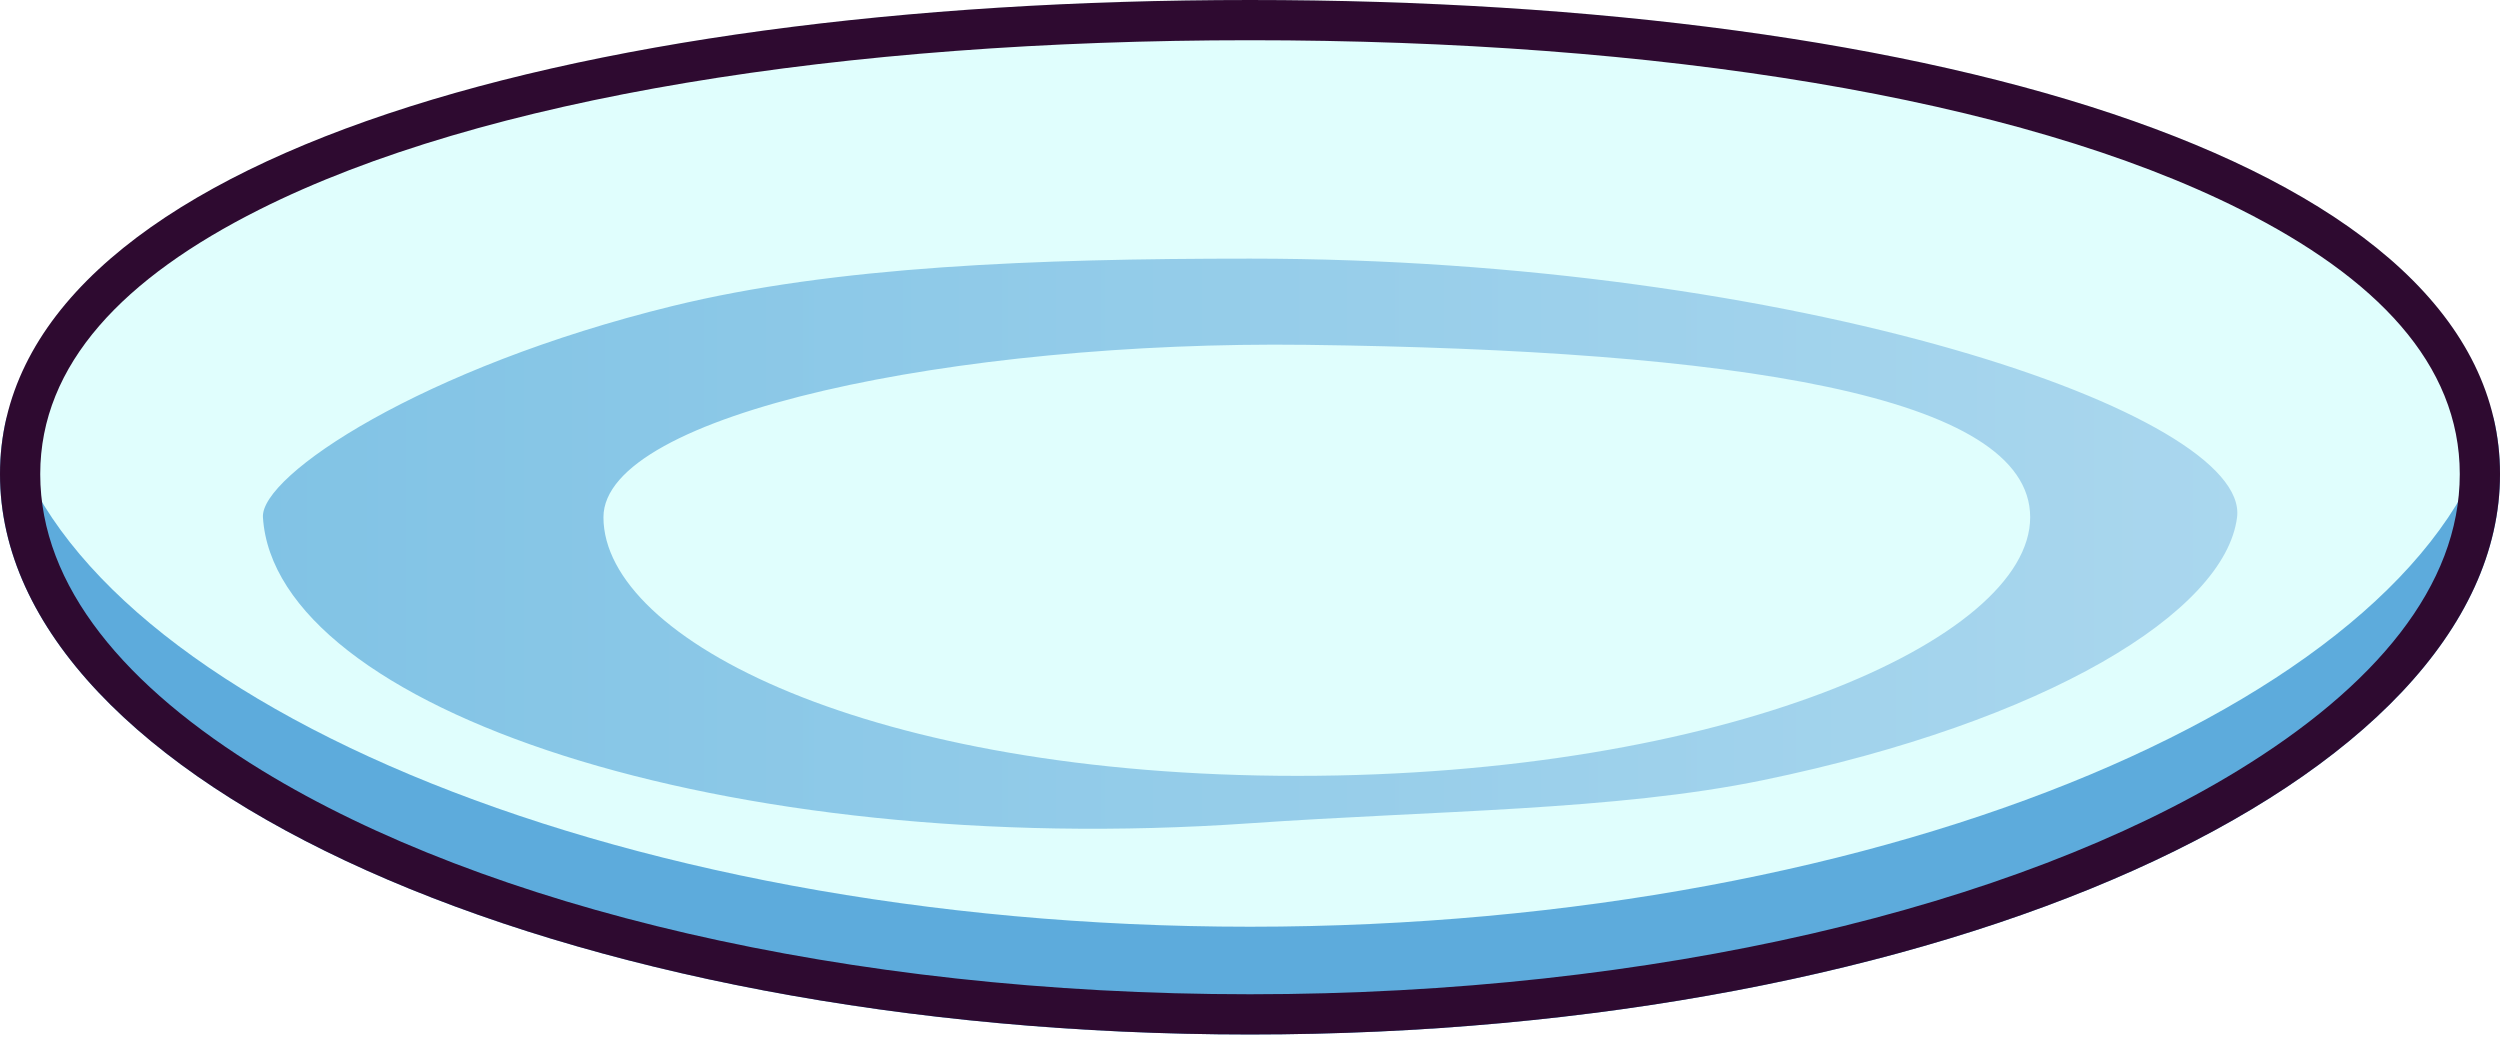
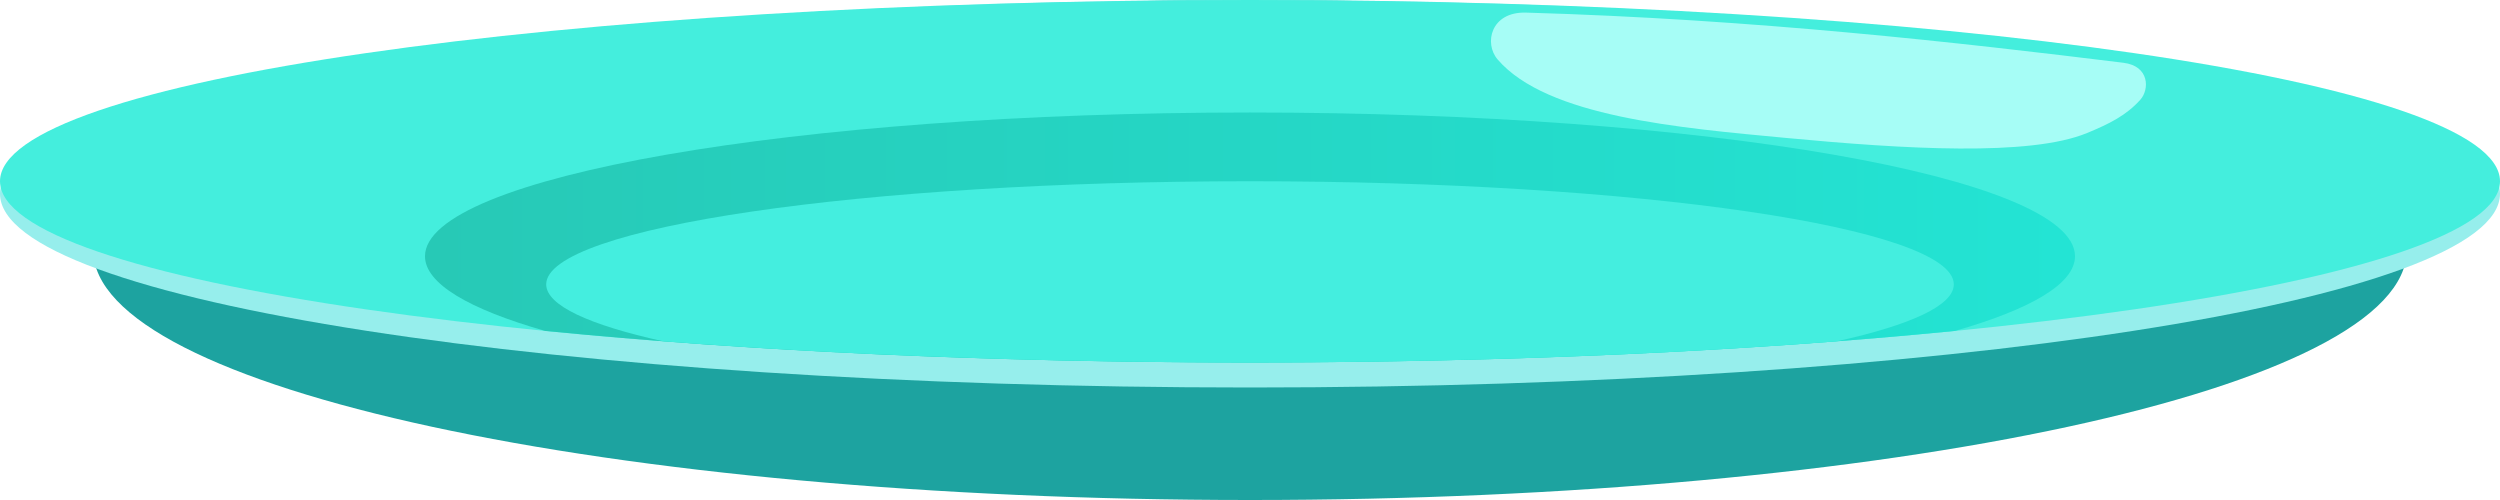
- <svg xmlns="http://www.w3.org/2000/svg" width="100%" height="100%" viewBox="0 0 240 100" version="1.1" xml:space="preserve" style="fill-rule:evenodd;clip-rule:evenodd;stroke-linejoin:round;stroke-miterlimit:2;">
-   <g transform="matrix(1,0,0,1,-730,-896)">
-     <g transform="matrix(0.413793,0,0,0.413793,558.276,584.828)">
-       <g transform="matrix(1.0052,0,0,1.16592,324.532,135.049)">
-         <path d="M378.5,529.154C537.727,529.154 667,561.961 667,623.5C667,685.039 537.727,735 378.5,735C219.273,735 90,685.039 90,623.5C90,561.961 219.273,529.154 378.5,529.154Z" style="fill:rgb(224,254,253);" />
+ <svg xmlns="http://www.w3.org/2000/svg" width="100%" height="100%" viewBox="0 0 200 40" version="1.1" xml:space="preserve" style="fill-rule:evenodd;clip-rule:evenodd;stroke-linejoin:round;stroke-miterlimit:2;">
+   <g transform="matrix(1,0,0,1,-240,0)">
+     <g transform="matrix(1,0,0,1,-44,-45)">
+       <g transform="matrix(0.925441,0,0,1.25,28.6307,-58.75)">
+         <ellipse cx="384" cy="99" rx="100" ry="16" style="fill:rgb(29,163,160);" />
      </g>
-       <g transform="matrix(1.0052,0,0,1.16592,324.532,135.049)">
-         <path d="M665.48,612.191C666.485,615.846 667,619.616 667,623.5C667,685.039 537.727,735 378.5,735C219.273,735 90,685.039 90,623.5C90,619.616 90.515,615.846 91.52,612.191C106.439,666.695 229.323,713.558 378.5,713.558C527.677,713.558 650.561,666.695 665.48,612.191Z" style="fill:rgb(93,171,220);" />
+       <g transform="matrix(1,0,0,0.96875,0,-35.4062)">
+         <ellipse cx="384" cy="99" rx="100" ry="16" style="fill:rgb(150,238,236);" />
      </g>
-       <g transform="matrix(1,0,0,1,327,244)">
-         <path d="M378,568C504.389,568 610,604 607,628C604.249,650.006 562.689,675.433 497,689C462.81,696.061 420.862,696.019 378,699C255.854,707.496 151.771,672.329 149,628C148.394,618.296 185.907,593.24 244,579C281.695,569.76 328.263,568 378,568ZM391,588C310,587 228,604 228,628C228,656.499 290.207,688 389,688C487.793,688 559,656.499 559,628C559,599.501 489.785,589.22 391,588Z" style="fill:url(#_Linear1);" />
+       <g transform="matrix(1,0,0,0.90625,0,-30.2187)">
+         <ellipse cx="384" cy="99" rx="100" ry="16" style="fill:rgb(68,238,221);" />
      </g>
-       <g transform="matrix(1.0052,0,0,1.16592,324.532,135.049)">
-         <path d="M378.5,529.154C537.727,529.154 667,561.961 667,623.5C667,685.039 537.727,735 378.5,735C219.273,735 90,685.039 90,623.5C90,561.961 219.273,529.154 378.5,529.154ZM378.5,537.159C284.692,537.159 201.428,548.53 149.862,570.859C118.655,584.372 99.285,601.559 99.285,623.5C99.285,645.769 118.865,665.808 150.538,682.503C201.949,709.601 284.974,726.995 378.5,726.995C472.026,726.995 555.051,709.601 606.462,682.503C638.135,665.808 657.715,645.769 657.715,623.5C657.715,601.559 638.345,584.372 607.138,570.859C555.572,548.53 472.308,537.159 378.5,537.159Z" style="fill:rgb(46,10,48);" />
+       <g transform="matrix(1,0,0,1.04545,0,-45.3182)">
+         <path d="M327.599,111.713C321.509,110.047 318,108.091 318,106C318,99.929 347.574,95 384,95C420.426,95 450,99.929 450,106C450,108.091 446.491,110.047 440.401,111.713C424.341,113.238 404.916,114.13 384,114.13C363.084,114.13 343.659,113.238 327.599,111.713Z" style="fill:url(#_Linear1);" />
+       </g>
+       <g transform="matrix(1,0,0,1.1,0,-1.55)">
+         <path d="M337.055,67.14C331.142,65.953 327.696,64.53 327.696,63C327.696,58.861 352.925,55.5 384,55.5C415.075,55.5 440.304,58.861 440.304,63C440.304,64.53 436.858,65.953 430.945,67.14C416.944,68.124 400.962,68.682 384,68.682C367.038,68.682 351.056,68.124 337.055,67.14Z" style="fill:rgb(68,238,223);" />
+       </g>
+       <g transform="matrix(1,0,0,1,0,4)">
+         <path d="M403.81,45.757C402.698,44.465 403.264,41.927 406.08,42.008C424.421,42.541 440.81,44.413 453.873,46.022C455.982,46.282 455.954,48.166 455.229,48.975C454.108,50.226 452.758,50.903 450.963,51.642C446.375,53.531 436.361,52.928 426.886,52.035C418.379,51.233 407.768,50.356 403.81,45.757Z" style="fill:rgb(166,253,246);" />
      </g>
    </g>
  </g>
  <defs>
-     <linearGradient id="_Linear1" x1="0" y1="0" x2="1" y2="0" gradientUnits="userSpaceOnUse" gradientTransform="matrix(458.07,0,0,458.07,148.993,628)">
-       <stop offset="0" style="stop-color:rgb(129,195,229);stop-opacity:1" />
-       <stop offset="1" style="stop-color:rgb(170,215,238);stop-opacity:1" />
+     <linearGradient id="_Linear1" x1="0" y1="0" x2="1" y2="0" gradientUnits="userSpaceOnUse" gradientTransform="matrix(130.885,0,0,125.194,318.557,104.565)">
+       <stop offset="0" style="stop-color:rgb(39,201,182);stop-opacity:1" />
+       <stop offset="1" style="stop-color:rgb(35,228,212);stop-opacity:1" />
    </linearGradient>
  </defs>
</svg>
